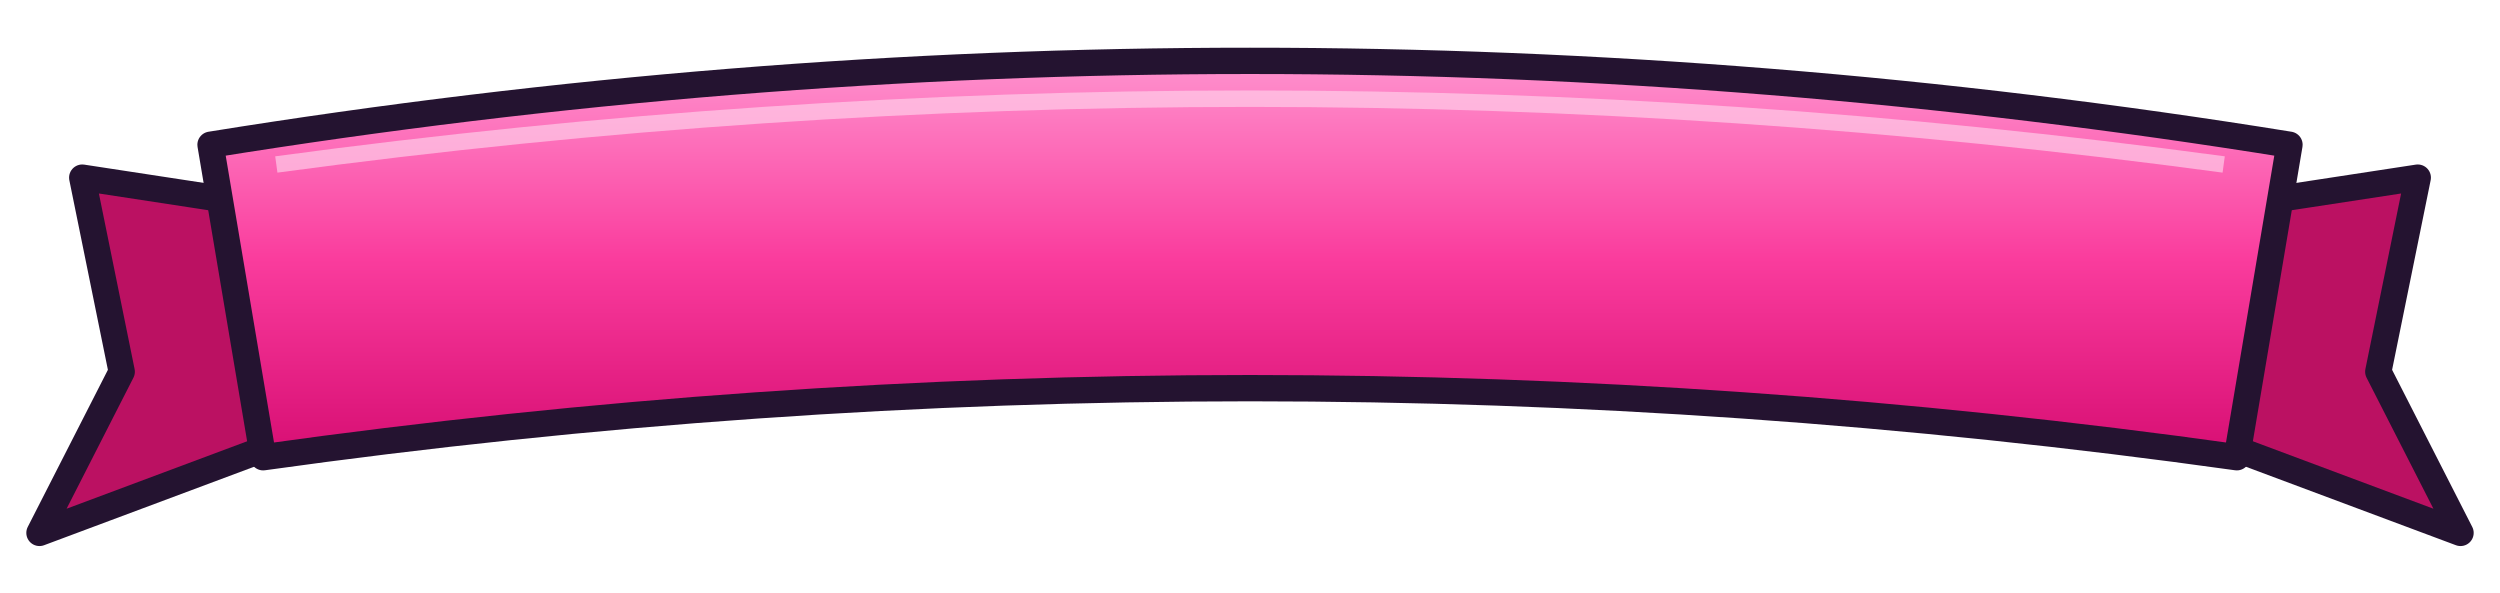
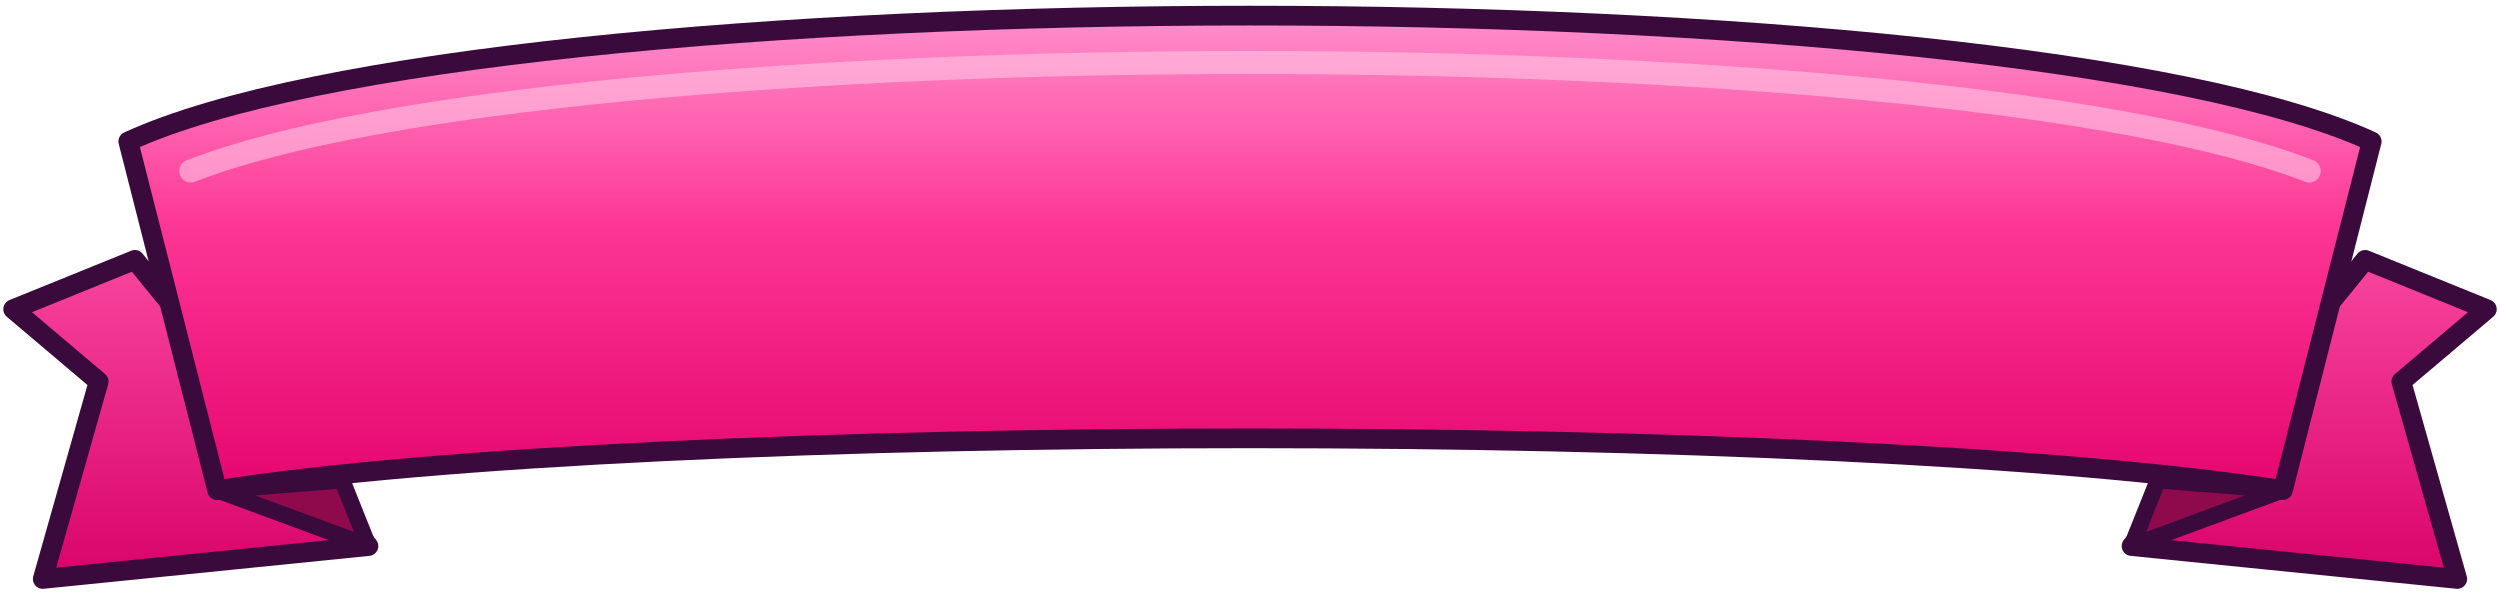
<svg xmlns="http://www.w3.org/2000/svg" width="760" height="180" viewBox="0 0 760 180">
  <defs>
    <linearGradient id="f" x2="0" y2="1">
-       <stop stop-color="#ff92ce" />
-       <stop offset=".5" stop-color="#fa3c9d" />
-       <stop offset="1" stop-color="#d70e73" />
+       <stop stop-color="#ff8fcc" />
+       <stop offset=".45" stop-color="#fd3593" />
+       <stop offset="1" stop-color="#e5066f" />
+     </linearGradient>
+     <linearGradient id="t" x2="0" y2="1">
+       <stop stop-color="#f8459e" />
+       <stop offset="1" stop-color="#d9036a" />
    </linearGradient>
  </defs>
-   <path d="M25 54 L110 67 L103 128 L12 162 L37 113 Z M735 54 L650 67 L657 128 L748 162 L723 113 Z" fill="#bb1162" stroke="#241330" stroke-width="8" stroke-linejoin="round" />
-   <path d="M64 44 Q380 -7 696 44 L680 139 Q380 97 80 139 Z" fill="url(#f)" stroke="#241330" stroke-width="8" stroke-linejoin="round" />
-   <path d="M84 50 Q380 10 676 50" fill="none" stroke="#ffd3eb" stroke-opacity=".65" stroke-width="5" />
+   <g fill="url(#t)" stroke="#3b0a3c" stroke-width="6" stroke-linejoin="round">
+     <path d="M41 79 L4 94 L30 116 L13 176 L112 166 Z" />
+     <path d="M719 79 L756 94 L730 116 L747 176 L648 166 Z" />
+   </g>
+   <g fill="#8e0a4d" stroke="#3b0a3c" stroke-width="5" stroke-linejoin="round">
+     <path d="M66 149 L112 166 L104 146 Z" />
+     <path d="M694 149 L648 166 L656 146 Z" />
+   </g>
+   <path d="M39 43 C150 -8 610 -8 721 43 L694 149 C560 128 200 128 66 149 Z" fill="url(#f)" stroke="#3b0a3c" stroke-width="6" stroke-linejoin="round" />
+   <path d="M58 52 C170 8 590 8 702 52" fill="none" stroke="#ffc4e4" stroke-opacity=".6" stroke-width="7" stroke-linecap="round" />
</svg>
